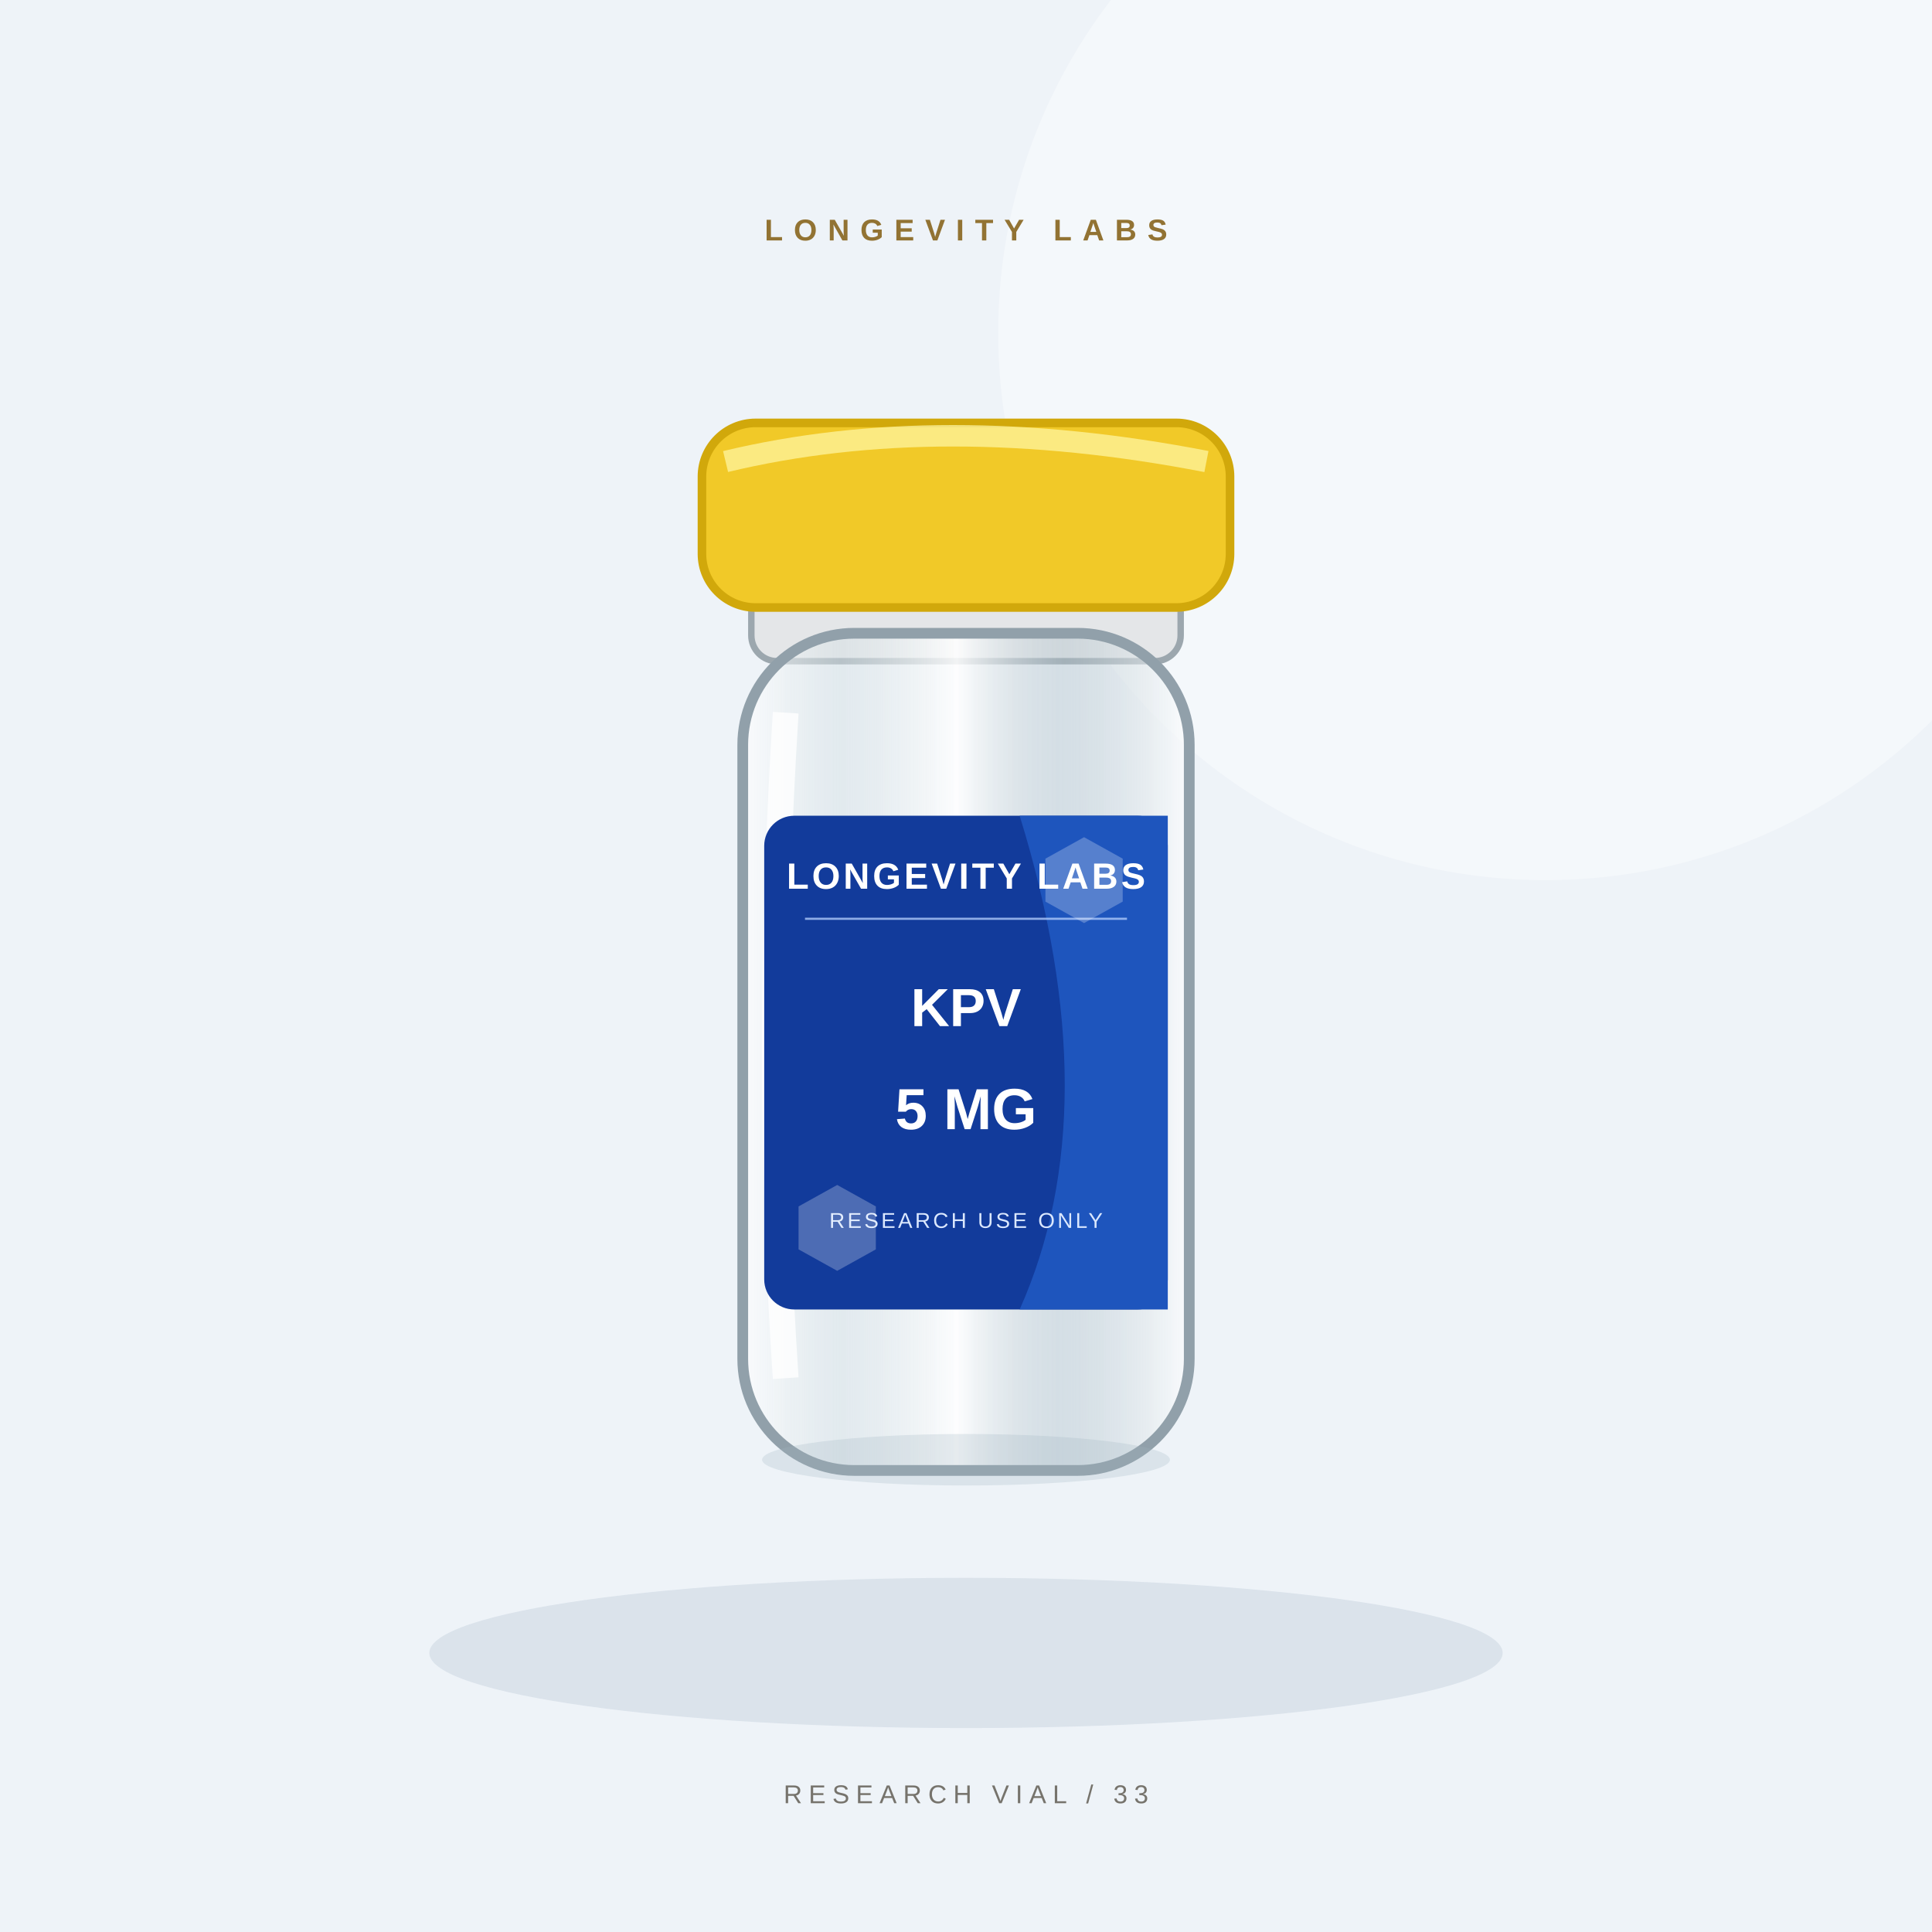
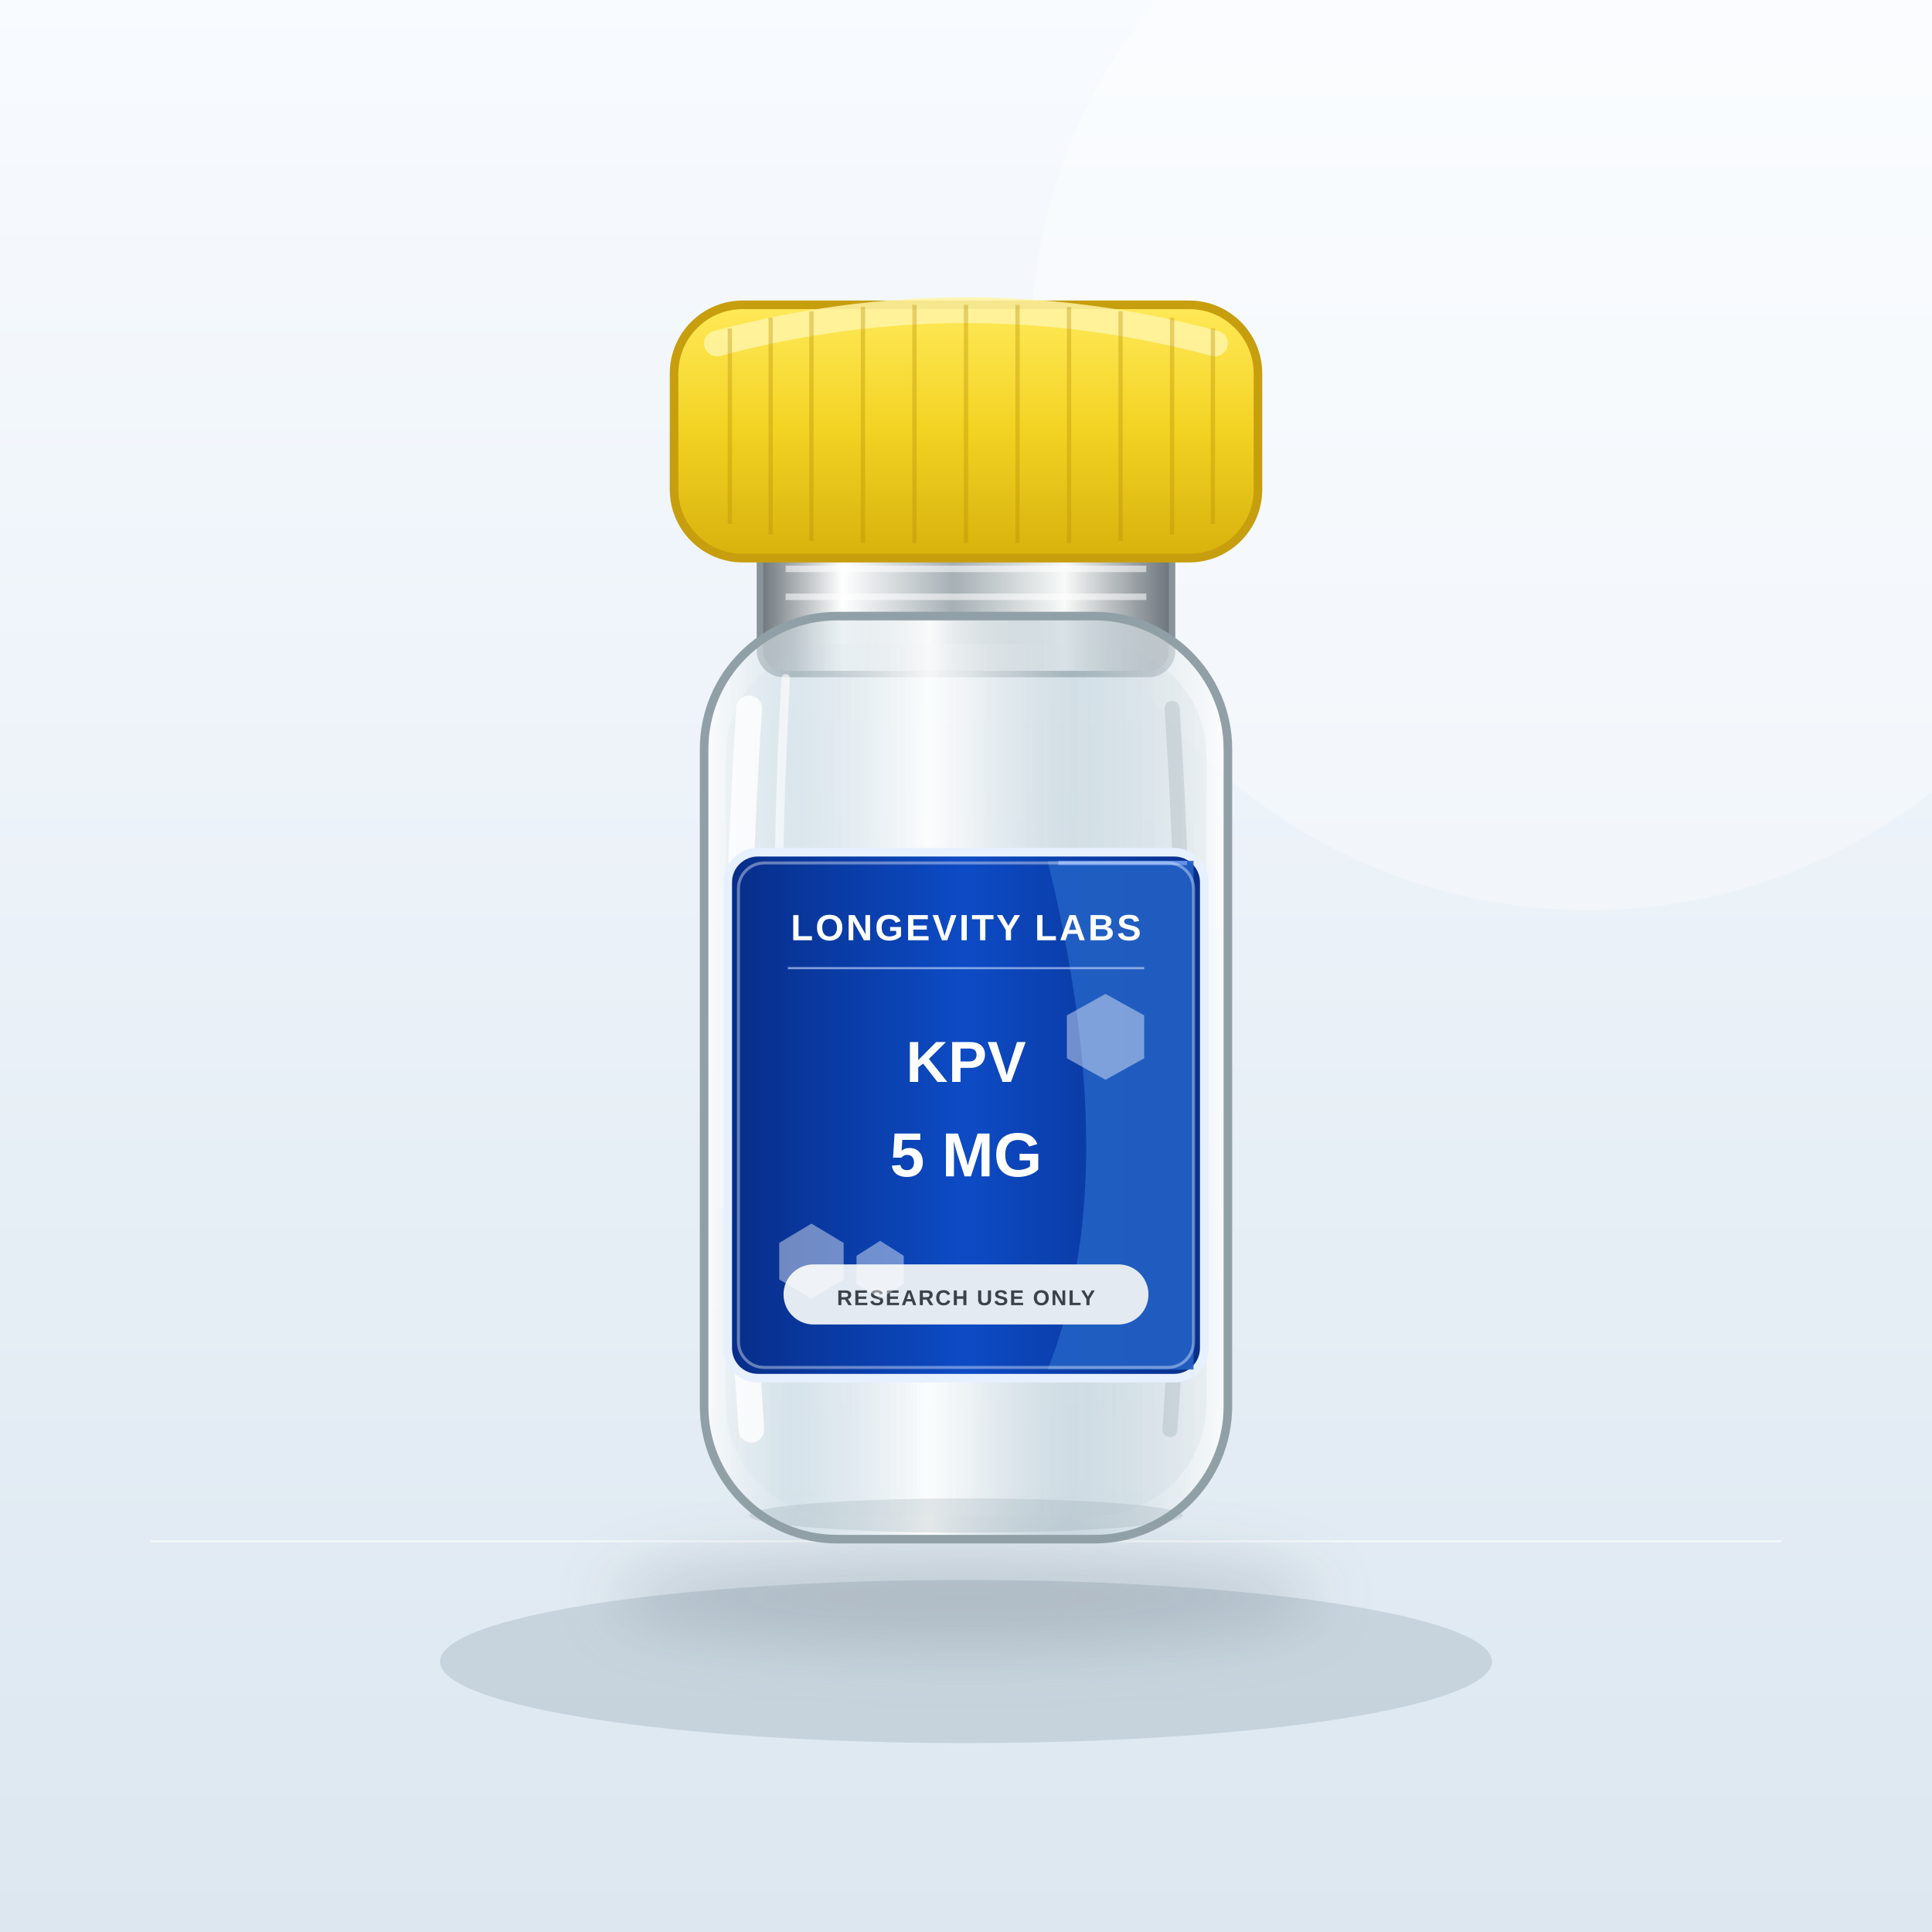
<svg xmlns="http://www.w3.org/2000/svg" width="900" height="900" viewBox="0 0 900 900" role="img" aria-labelledby="title desc">
  <defs>
+     <linearGradient id="vialBg" x2="0" y2="1">
+       <stop stop-color="#f8fbff" />
+       <stop offset="1" stop-color="#dce7f0" />
+     </linearGradient>
+     <linearGradient id="silver" x2="1">
+       <stop stop-color="#6c757b" />
+       <stop offset=".2" stop-color="#fff" />
+       <stop offset=".47" stop-color="#a6b0b5" />
+       <stop offset=".74" stop-color="#f8f9f8" />
+       <stop offset="1" stop-color="#69737a" />
+     </linearGradient>
+     <linearGradient id="yellowCap" x2="0" y2="1">
+       <stop stop-color="#ffe958" />
+       <stop offset=".48" stop-color="#f3d324" />
+       <stop offset="1" stop-color="#d7b20c" />
+     </linearGradient>
+     <linearGradient id="vialGlass" x2="1">
+       <stop stop-color="#fff" stop-opacity=".78" />
+       <stop offset=".17" stop-color="#cedde4" stop-opacity=".5" />
+       <stop offset=".43" stop-color="#fff" stop-opacity=".92" />
+       <stop offset=".7" stop-color="#b8cbd4" stop-opacity=".48" />
+       <stop offset="1" stop-color="#fff" stop-opacity=".8" />
+     </linearGradient>
+     <linearGradient id="innerGlass" x2="1">
+       <stop stop-color="#a8c1ca" stop-opacity=".2" />
+       <stop offset=".5" stop-color="#fff" stop-opacity=".5" />
+       <stop offset="1" stop-color="#91a9b2" stop-opacity=".28" />
+     </linearGradient>
+     <linearGradient id="labelBlue" x2="1">
+       <stop stop-color="#072d88" />
+       <stop offset=".5" stop-color="#0d4bc5" />
+       <stop offset="1" stop-color="#082e8a" />
+     </linearGradient>
    <linearGradient id="clearGlass" x2="1">
      <stop stop-color="#fff" stop-opacity=".72" />
      <stop offset=".22" stop-color="#d5e0e4" stop-opacity=".48" />
      <stop offset=".48" stop-color="#fff" stop-opacity=".86" />
      <stop offset=".72" stop-color="#aec0c9" stop-opacity=".4" />
      <stop offset="1" stop-color="#fff" stop-opacity=".72" />
    </linearGradient>
    <linearGradient id="goldMetal" x2="1">
      <stop stop-color="#8a713d" />
      <stop offset=".25" stop-color="#f2d879" />
      <stop offset=".53" stop-color="#b18d2e" />
      <stop offset=".8" stop-color="#f5da77" />
      <stop offset="1" stop-color="#96782b" />
    </linearGradient>
    <linearGradient id="darkGlass" x2="1">
      <stop stop-color="#080b0c" />
      <stop offset=".26" stop-color="#25292a" />
      <stop offset=".5" stop-color="#090b0b" />
      <stop offset=".76" stop-color="#242727" />
      <stop offset="1" stop-color="#080a0a" />
    </linearGradient>
+     <filter id="softShadow" x="-50%" y="-100%" width="200%" height="300%">
+       <feGaussianBlur stdDeviation="14" />
+     </filter>
  </defs>
-   <rect width="900" height="900" fill="#eef3f8" />
-   <ellipse cx="450" cy="770" rx="250" ry="35" fill="#a8b9ca" opacity=".28" />
-   <circle cx="720" cy="155" r="255" fill="#fff" opacity=".38" />
+   <rect width="900" height="900" fill="url(#vialBg)" />
+   <ellipse cx="450" cy="774" rx="245" ry="38" fill="#6d8290" opacity=".22" />
+   <circle cx="740" cy="164" r="260" fill="#fff" opacity=".34" />
+   <path d="M70 718h760" stroke="#fff" stroke-opacity=".58" />
  <g>
    <g>
-       <rect x="350" y="246" width="200" height="62" rx="12" fill="#e4e6e8" stroke="#9ca7ae" stroke-width="3" />
-       <rect x="327" y="197" width="246" height="86" rx="25" fill="#f1c928" stroke="#d1a80b" stroke-width="4" />
-       <path d="M338 215q100-24 224 0" fill="none" stroke="#fff6a4" stroke-width="10" opacity=".72" />
-       <rect x="346" y="295" width="208" height="390" rx="52" fill="url(#clearGlass)" stroke="#91a0aa" stroke-width="5" />
-       <path d="M366 332q-10 160 0 310" fill="none" stroke="#fff" stroke-width="12" opacity=".8" />
-       <ellipse cx="450" cy="680" rx="95" ry="12" fill="#9eb4c0" opacity=".25" />
-       <rect x="356" y="380" width="188" height="230" rx="14" fill="#123b9b" />
-       <path d="M475 380h69v230h-69q42-94 0-230" fill="#1e55bd" />
-       <text x="450" y="414" text-anchor="middle" fill="#fff" font-family="Arial,sans-serif" font-size="17" font-weight="700" letter-spacing="1.4">LONGEVITY LABS</text>
-       <path d="M375 428h150" stroke="#b7d2ff" opacity=".75" />
-       <text x="450" y="478" text-anchor="middle" fill="#fff" font-family="Arial,sans-serif" font-size="25" font-weight="800">KPV</text>
-       <text x="450" y="526" text-anchor="middle" fill="#fff" font-family="Arial,sans-serif" font-size="27" font-weight="800">5 MG</text>
-       <text x="450" y="572" text-anchor="middle" fill="#dbe8ff" font-family="Arial,sans-serif" font-size="10" letter-spacing="1.2">RESEARCH USE ONLY</text>
-       <g fill="#fff" opacity=".25">
-         <path d="m505 390 18 10v20l-18 10-18-10v-20z" />
-         <path d="m390 552 18 10v20l-18 10-18-10v-20z" />
+       <ellipse cx="450" cy="744" rx="166" ry="22" fill="#52616a" opacity=".22" filter="url(#softShadow)" />
+       <rect x="354" y="239" width="192" height="75" rx="11" fill="url(#silver)" stroke="#88949a" stroke-width="3" />
+       <path d="M366 252h168M366 265h168M366 278h168" stroke="#fff" stroke-opacity=".55" stroke-width="3" />
+       <rect x="314" y="142" width="272" height="118" rx="32" fill="url(#yellowCap)" stroke="#c79e0d" stroke-width="4" />
+       <path d="M334 160Q450 129 566 160" fill="none" stroke="#fff4a6" stroke-width="12" stroke-linecap="round" opacity=".84" />
+       <g stroke="#b88f08" stroke-opacity=".37" stroke-width="2">
+         <path d="M340 153v91M359 148v101M378 145v107M402 143v110M426 142v111M450 142v111M474 142v111M498 143v110M522 145v107M546 148v101M565 153v91" />
      </g>
+       <rect x="328" y="287" width="244" height="430" rx="62" fill="url(#vialGlass)" stroke="#91a0a7" stroke-width="4" />
+       <rect x="338" y="300" width="224" height="406" rx="52" fill="url(#innerGlass)" opacity=".34" />
+       <path d="M349 330Q338 493 350 666" fill="none" stroke="#fff" stroke-width="12" stroke-linecap="round" opacity=".78" />
+       <path d="M366 316Q359 445 366 558" fill="none" stroke="#fff" stroke-width="4" stroke-linecap="round" opacity=".6" />
+       <path d="M546 330Q557 493 545 666" fill="none" stroke="#90a1a9" stroke-width="7" stroke-linecap="round" opacity=".28" />
+       <ellipse cx="450" cy="706" rx="101" ry="8" fill="#879aa4" opacity=".22" />
+       <rect x="339" y="397" width="222" height="245" rx="14" fill="url(#labelBlue)" stroke="#e7f0ff" stroke-width="4" />
+       <path d="M488 401h68v237h-68q36-90 0-237" fill="#2260c4" opacity=".9" />
+       <path d="M493 402h60" stroke="#71a2f3" stroke-width="2" opacity=".76" />
+       <text x="450" y="438" text-anchor="middle" fill="#fff" font-family="Arial,sans-serif" font-size="17" font-weight="800" letter-spacing="1.1">LONGEVITY LABS</text>
+       <path d="M367 451h166" stroke="#c8dcff" stroke-opacity=".62" />
+       <text x="450" y="504" text-anchor="middle" fill="#fff" font-family="Arial,sans-serif" font-size="27" font-weight="800" letter-spacing=".2">KPV</text>
+       <text x="450" y="548" text-anchor="middle" fill="#fff" font-family="Arial,sans-serif" font-size="29" font-weight="800">5 MG</text>
+       <rect x="365" y="589" width="170" height="28" rx="14" fill="#e4eaf1" />
+       <text x="450" y="608" text-anchor="middle" fill="#39434b" font-family="Arial,sans-serif" font-size="10" font-weight="700" letter-spacing=".7">RESEARCH USE ONLY</text>
+       <g fill="#fff" opacity=".42">
+         <path d="m515 463 18 10v20l-18 10-18-10v-20z" />
+         <path d="m378 570 15 9v17l-15 9-15-9v-17z" />
+         <path d="m410 578 11 7v13l-11 7-11-7v-13z" />
+       </g>
+       <rect x="344" y="402" width="212" height="235" rx="12" fill="none" stroke="#f5f8ff" stroke-opacity=".4" stroke-width="1.4" />
    </g>
  </g>
-   <text x="450" y="112" text-anchor="middle" fill="#927333" font-family="Arial,sans-serif" font-size="14" font-weight="700" letter-spacing="5">LONGEVITY LABS</text>
-   <text x="450" y="840" text-anchor="middle" fill="#76736c" font-family="Arial,sans-serif" font-size="12" letter-spacing="3">RESEARCH VIAL / 33</text>
</svg>
